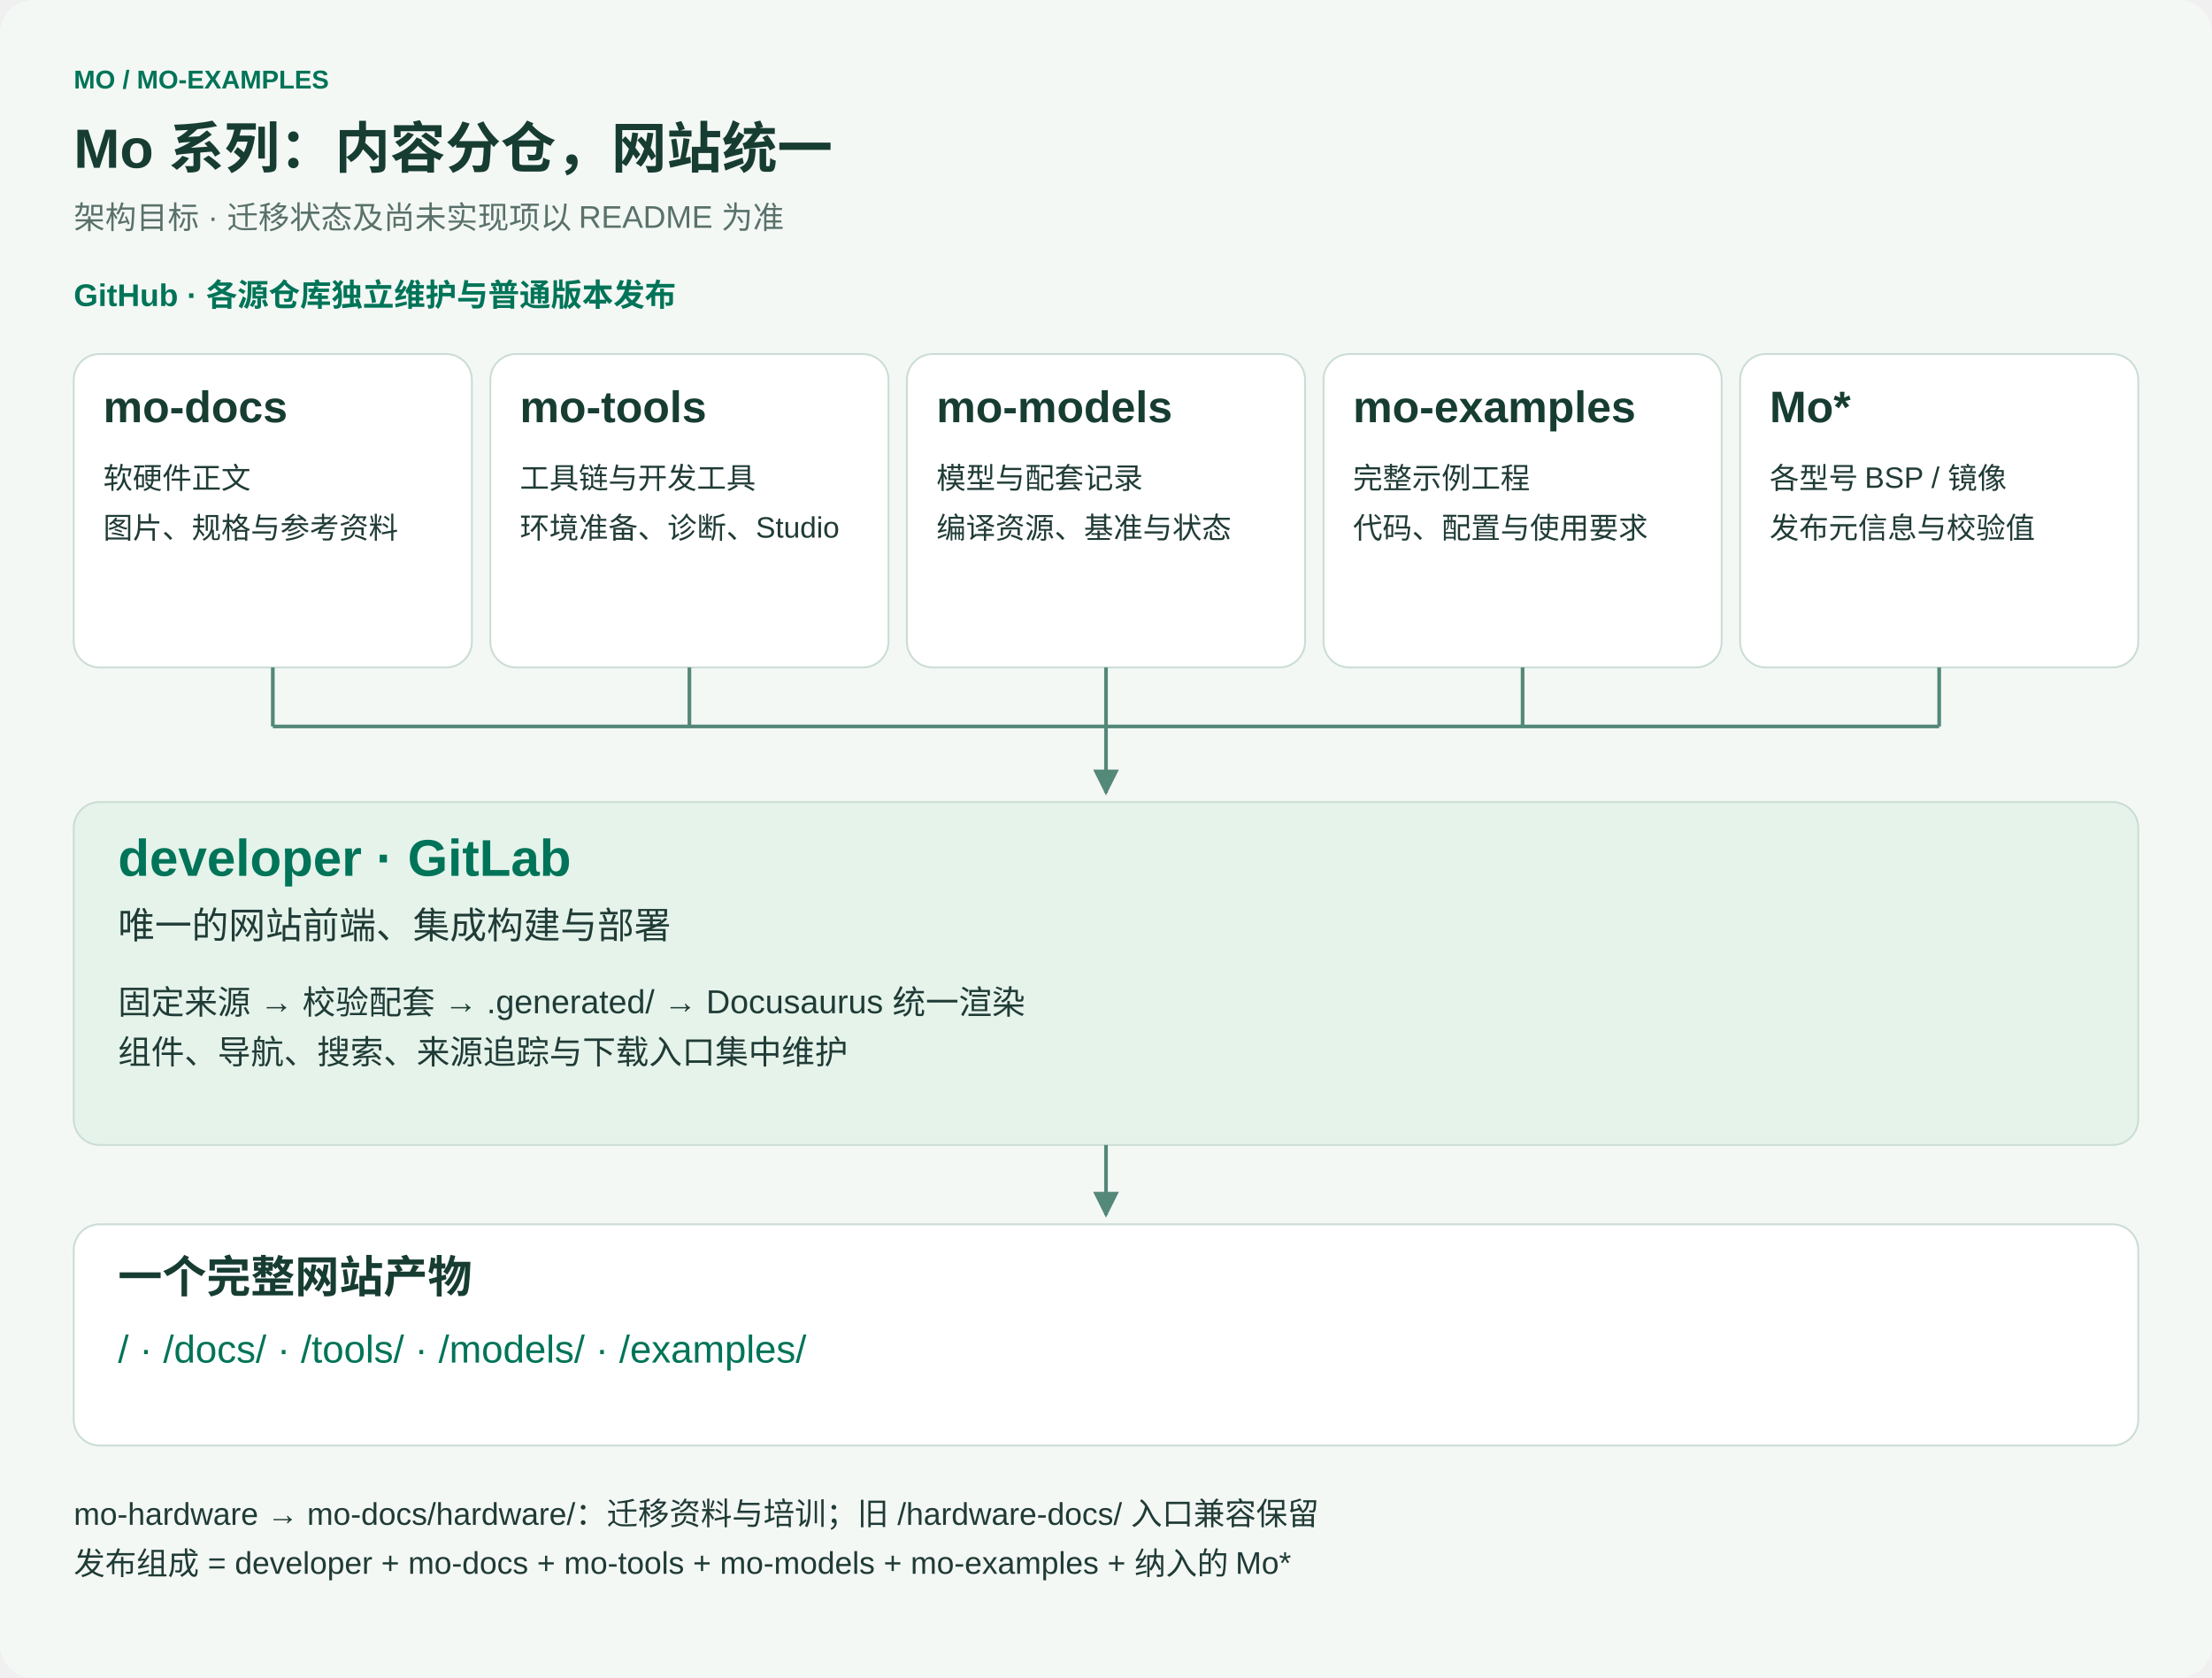
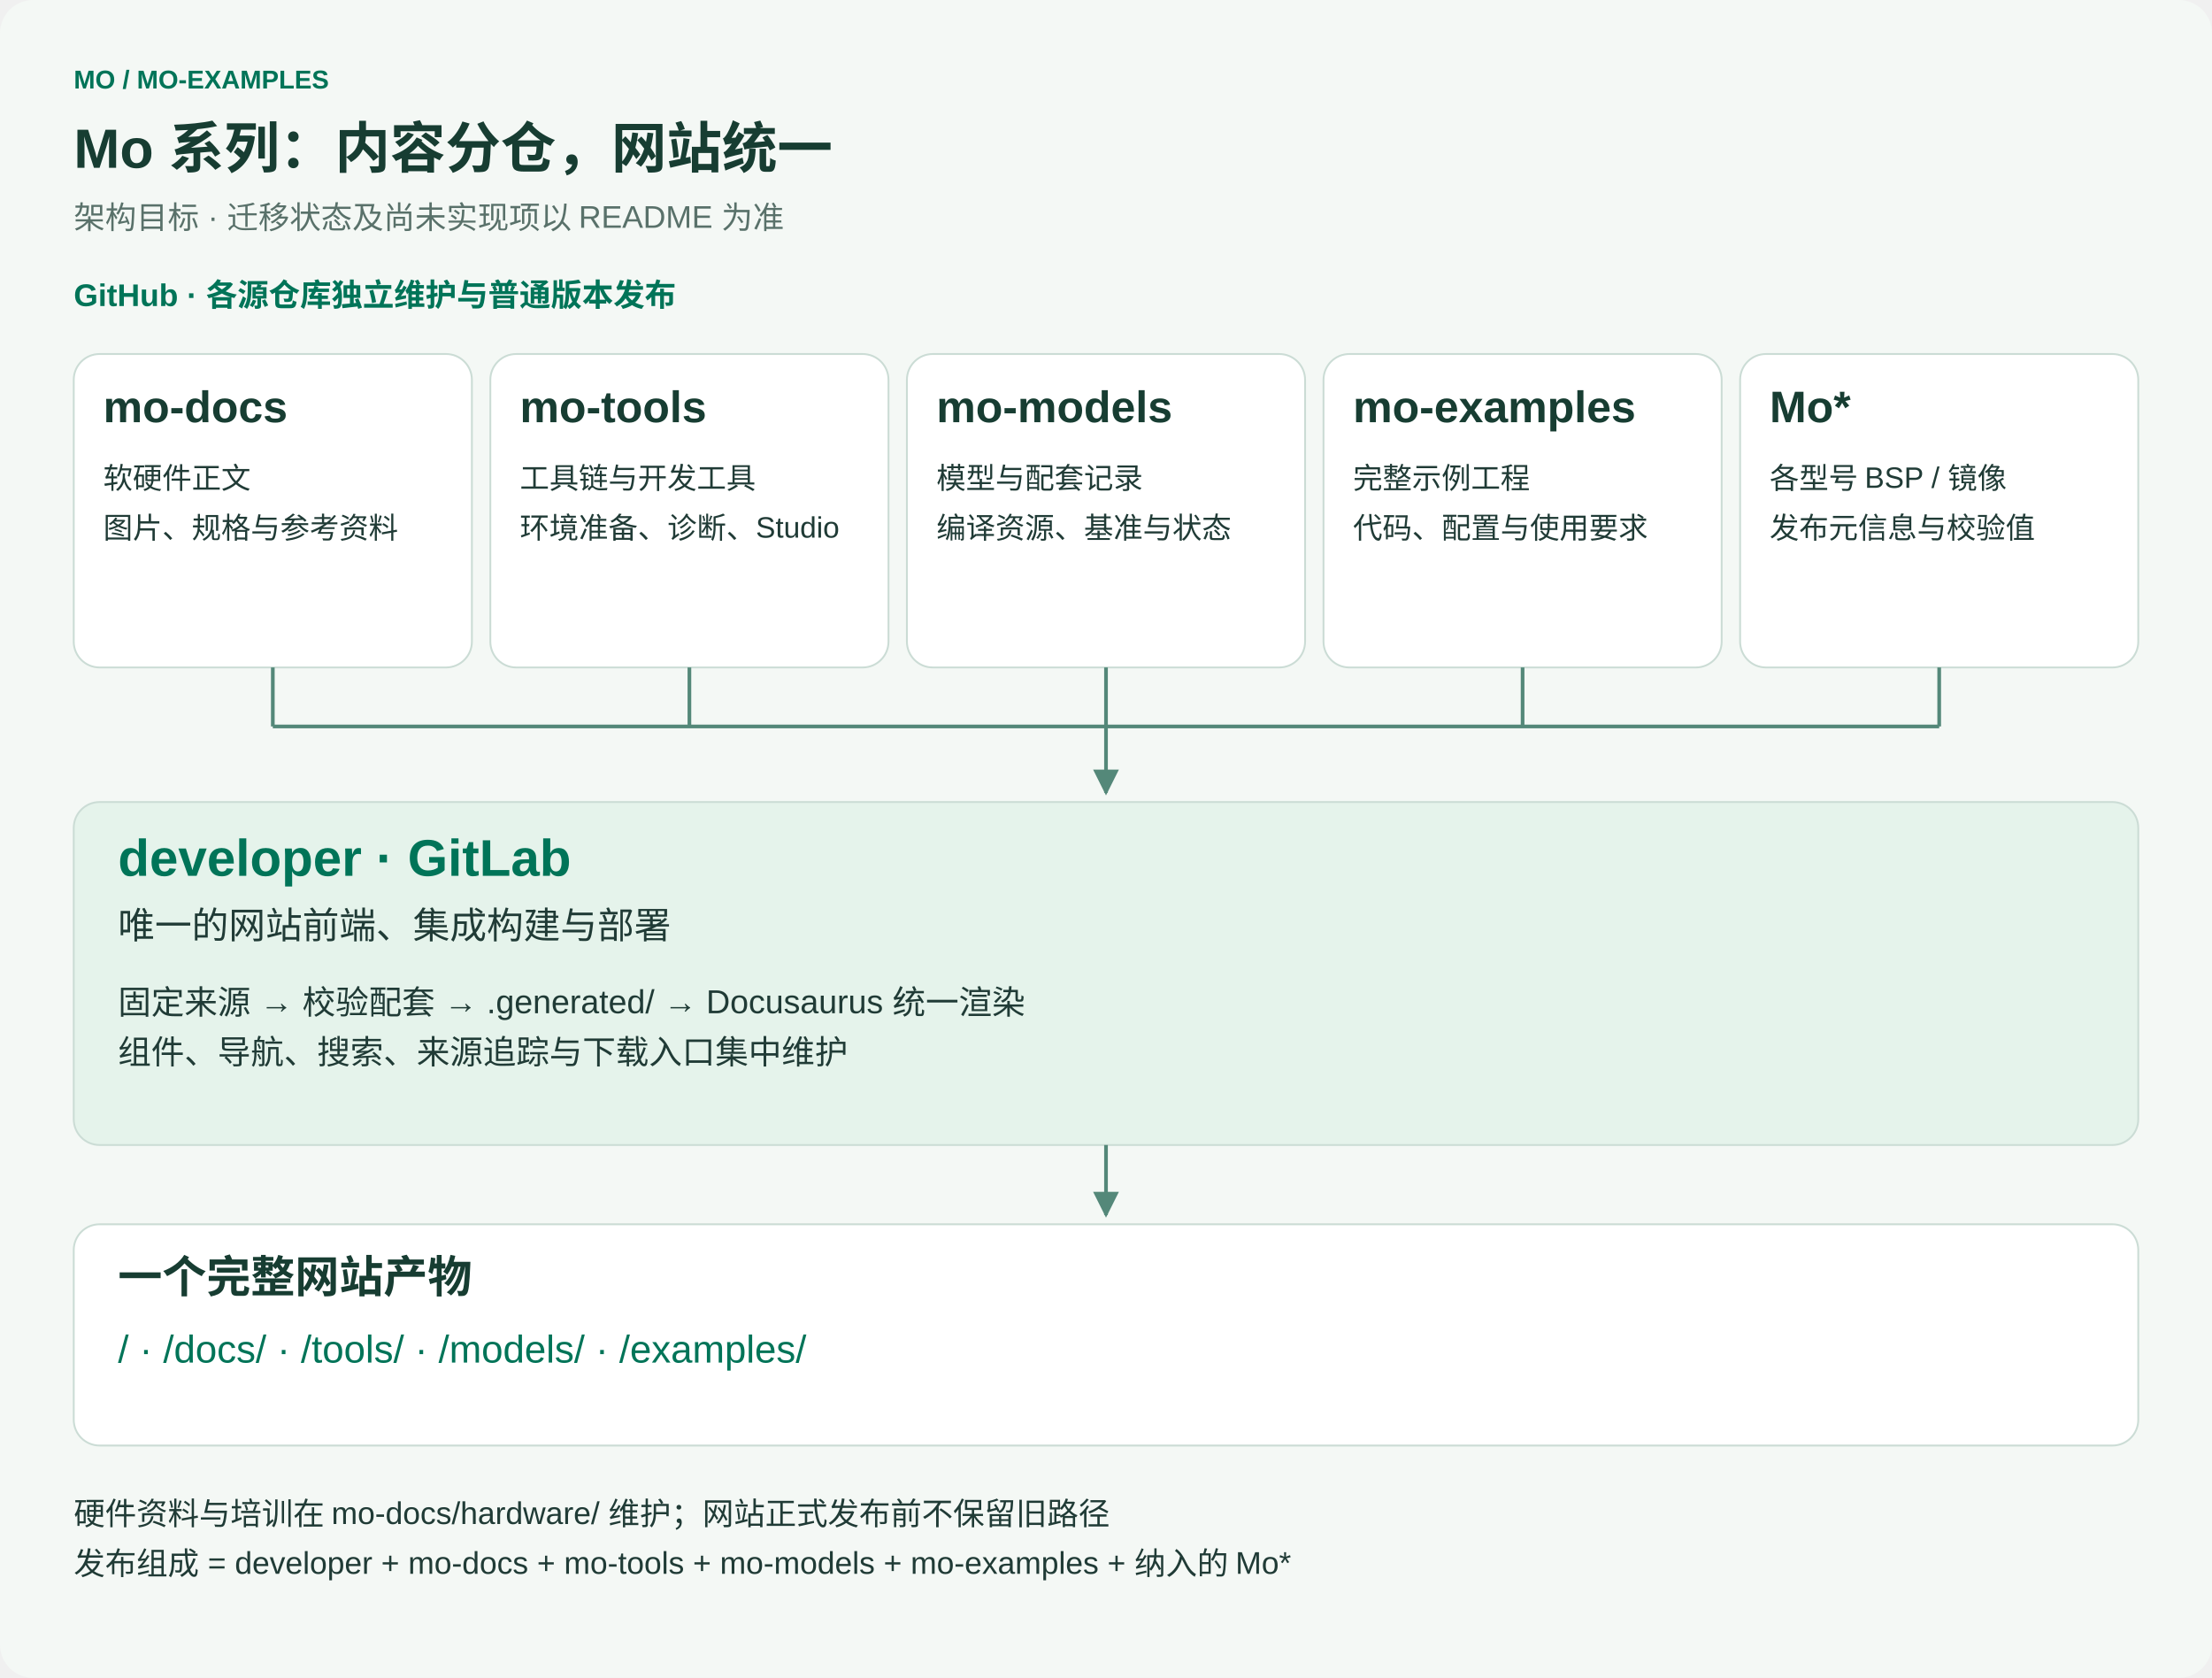
<svg xmlns="http://www.w3.org/2000/svg" viewBox="0 0 1200 910" role="img" aria-labelledby="title desc">
  <defs>
    <marker id="arrow" viewBox="0 0 10 10" refX="9" refY="5" markerWidth="7" markerHeight="7" orient="auto">
      <path d="M0 0 10 5 0 10z" fill="#548879" />
    </marker>
  </defs>
  <rect width="1200" height="910" rx="18" fill="#f4f8f5" />
  <g font-family="Arial, Noto Sans CJK SC, Microsoft YaHei, sans-serif">
    <text x="40" y="48" font-size="14" fill="#007458" font-weight="700">MO / MO-EXAMPLES</text>
    <text x="40" y="91" font-size="30" fill="#173d32" font-weight="700">Mo 系列：内容分仓，网站统一</text>
    <text x="40" y="124" font-size="17" fill="#59716a" font-weight="400">架构目标 · 迁移状态及尚未实现项以 README 为准</text>
    <text x="40" y="166" font-size="17" fill="#007458" font-weight="700">GitHub · 各源仓库独立维护与普通版本发布</text>
    <rect x="40" y="192" width="216" height="170" rx="14" fill="#fff" stroke="#cbdcd5" />
    <text x="56" y="229" font-size="24" fill="#173d32" font-weight="700">mo-docs</text>
    <text x="56" y="265" font-size="16" fill="#203b36" font-weight="400">软硬件正文</text>
    <text x="56" y="292" font-size="16" fill="#203b36" font-weight="400">图片、规格与参考资料</text>
    <path d="M148 362V394" fill="none" stroke="#548879" stroke-width="2" />
    <rect x="266" y="192" width="216" height="170" rx="14" fill="#fff" stroke="#cbdcd5" />
    <text x="282" y="229" font-size="24" fill="#173d32" font-weight="700">mo-tools</text>
    <text x="282" y="265" font-size="16" fill="#203b36" font-weight="400">工具链与开发工具</text>
    <text x="282" y="292" font-size="16" fill="#203b36" font-weight="400">环境准备、诊断、Studio</text>
    <path d="M374 362V394" fill="none" stroke="#548879" stroke-width="2" />
    <rect x="492" y="192" width="216" height="170" rx="14" fill="#fff" stroke="#cbdcd5" />
    <text x="508" y="229" font-size="24" fill="#173d32" font-weight="700">mo-models</text>
    <text x="508" y="265" font-size="16" fill="#203b36" font-weight="400">模型与配套记录</text>
    <text x="508" y="292" font-size="16" fill="#203b36" font-weight="400">编译资源、基准与状态</text>
    <path d="M600 362V394" fill="none" stroke="#548879" stroke-width="2" />
    <rect x="718" y="192" width="216" height="170" rx="14" fill="#fff" stroke="#cbdcd5" />
    <text x="734" y="229" font-size="24" fill="#173d32" font-weight="700">mo-examples</text>
    <text x="734" y="265" font-size="16" fill="#203b36" font-weight="400">完整示例工程</text>
    <text x="734" y="292" font-size="16" fill="#203b36" font-weight="400">代码、配置与使用要求</text>
    <path d="M826 362V394" fill="none" stroke="#548879" stroke-width="2" />
    <rect x="944" y="192" width="216" height="170" rx="14" fill="#fff" stroke="#cbdcd5" />
    <text x="960" y="229" font-size="24" fill="#173d32" font-weight="700">Mo*</text>
    <text x="960" y="265" font-size="16" fill="#203b36" font-weight="400">各型号 BSP / 镜像</text>
    <text x="960" y="292" font-size="16" fill="#203b36" font-weight="400">发布元信息与校验值</text>
    <path d="M1052 362V394" fill="none" stroke="#548879" stroke-width="2" />
    <path d="M148 394H1052" fill="none" stroke="#548879" stroke-width="2" />
    <path d="M600 394V430" fill="none" stroke="#548879" stroke-width="2" marker-end="url(#arrow)" />
    <rect x="40" y="435" width="1120" height="186" rx="14" fill="#e5f3eb" stroke="#cbdcd5" />
    <text x="64" y="475" font-size="28" fill="#007458" font-weight="700">developer · GitLab</text>
    <text x="64" y="509" font-size="20" fill="#203b36" font-weight="400">唯一的网站前端、集成构建与部署</text>
    <text x="64" y="550" font-size="18" fill="#203b36" font-weight="400">固定来源 → 校验配套 → .generated/ → Docusaurus 统一渲染</text>
    <text x="64" y="577" font-size="18" fill="#203b36" font-weight="400">组件、导航、搜索、来源追踪与下载入口集中维护</text>
    <path d="M600 621V659" fill="none" stroke="#548879" stroke-width="2" marker-end="url(#arrow)" />
    <rect x="40" y="664" width="1120" height="120" rx="14" fill="#fff" stroke="#cbdcd5" />
    <text x="64" y="701" font-size="24" fill="#173d32" font-weight="700">一个完整网站产物</text>
    <text x="64" y="739" font-size="21" fill="#007458" font-weight="400">/  ·  /docs/  ·  /tools/  ·  /models/  ·  /examples/</text>
-     <text x="40" y="827" font-size="17" fill="#203b36" font-weight="400">mo-hardware → mo-docs/hardware/：迁移资料与培训；旧 /hardware-docs/ 入口兼容保留</text>
+     <text x="40" y="827" font-size="17" fill="#203b36" font-weight="400">硬件资料与培训在 mo-docs/hardware/ 维护；网站正式发布前不保留旧路径</text>
    <text x="40" y="854" font-size="17" fill="#203b36" font-weight="400">发布组成 = developer + mo-docs + mo-tools + mo-models + mo-examples + 纳入的 Mo*</text>
  </g>
</svg>
